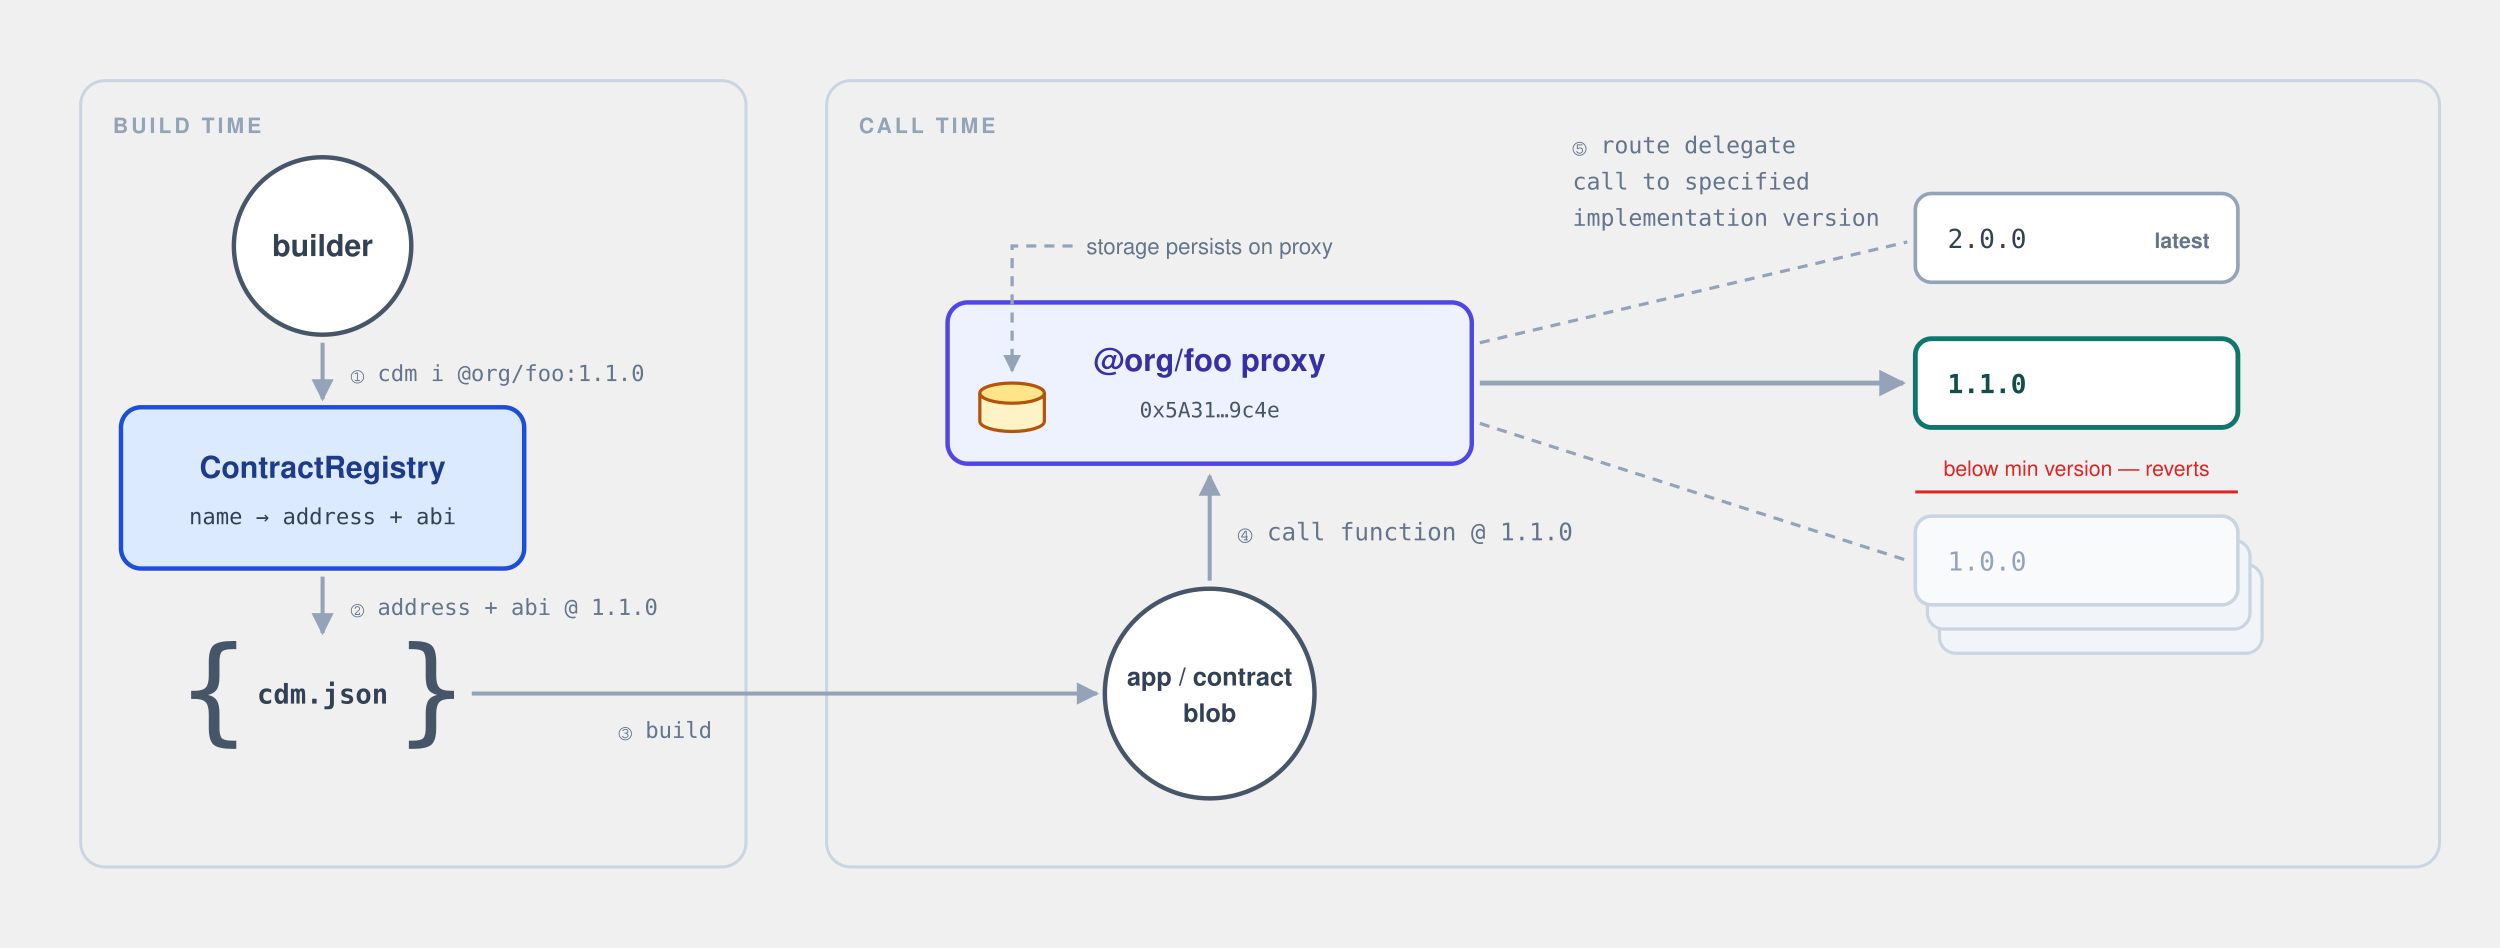
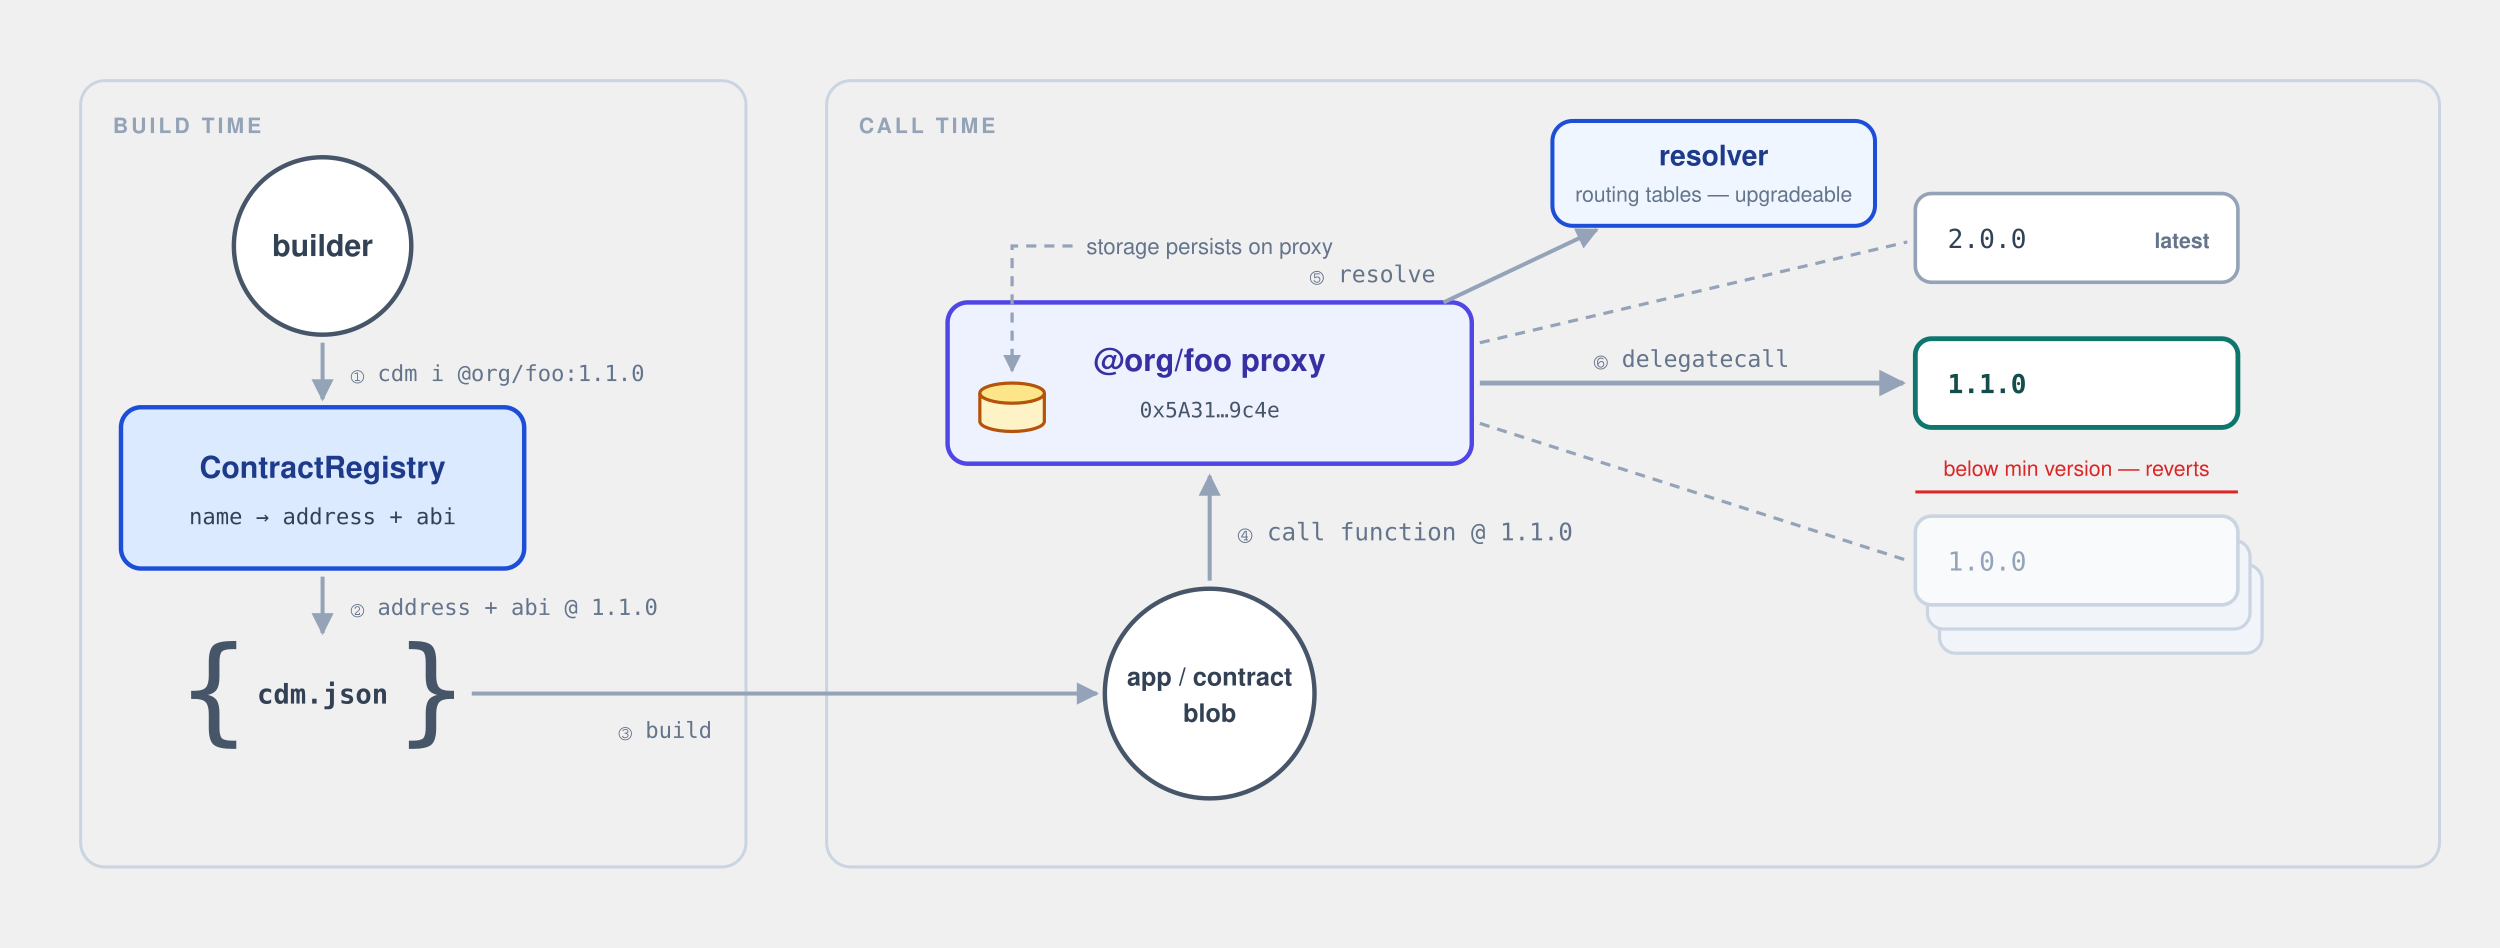
- <svg xmlns="http://www.w3.org/2000/svg" width="1240" height="470" viewBox="0 0 1240 470" role="img" aria-label="Versioned routing: at build time the builder installs @org/foo at 1.1.0 via the ContractRegistry into cdm.json; the build produces the app or contract blob, which at run time calls the per-name proxy, and the proxy routes the delegate call to the 1.1.0 implementation. Versions below the minimum sit under a red divider as a stack.">
+ <svg xmlns="http://www.w3.org/2000/svg" width="1240" height="470" viewBox="0 0 1240 470" role="img" aria-label="Versioned routing: at build time the builder installs @org/foo at 1.1.0 via the ContractRegistry into cdm.json; the build produces the app or contract blob, which at run time calls the per-name proxy; the proxy asks the resolver, then delegate-calls the 1.1.0 implementation. Versions below the minimum sit under a red divider as a stack.">
  <defs>
    <marker id="arrowSoft" viewBox="0 0 10 10" refX="9" refY="5" markerWidth="5.5" markerHeight="5.5" orient="auto-start-reverse">
      <path d="M0 0 L10 5 L0 10 z" fill="#94a3b8" />
    </marker>
  </defs>
  <rect x="40" y="40" width="330" height="390" rx="12" fill="none" stroke="#cbd5e1" stroke-width="1.5" />
  <text x="56" y="66" font-family="Helvetica Neue, Helvetica, Arial, sans-serif" font-size="10.5" font-weight="700" fill="#94a3b8" letter-spacing="1.5">BUILD TIME</text>
  <rect x="410" y="40" width="800" height="390" rx="12" fill="none" stroke="#cbd5e1" stroke-width="1.5" />
  <text x="426" y="66" font-family="Helvetica Neue, Helvetica, Arial, sans-serif" font-size="10.5" font-weight="700" fill="#94a3b8" letter-spacing="1.5">CALL TIME</text>
  <circle cx="160" cy="122" r="44" fill="#ffffff" stroke="#475569" stroke-width="2.2" />
  <text x="160" y="127" font-family="Helvetica Neue, Helvetica, Arial, sans-serif" font-size="15" font-weight="600" fill="#334155" text-anchor="middle">builder</text>
  <line x1="160" y1="170" x2="160" y2="198" stroke="#94a3b8" stroke-width="2" marker-end="url(#arrowSoft)" />
  <text x="174" y="189" font-family="Menlo, Consolas, monospace" font-size="11" fill="#64748b">① cdm i @org/foo:1.1.0</text>
  <rect x="60" y="202" width="200" height="80" rx="10" fill="#dbeafe" stroke="#1d4ed8" stroke-width="2.2" />
  <text x="160" y="237" font-family="Helvetica Neue, Helvetica, Arial, sans-serif" font-size="15" font-weight="700" fill="#1e3a8a" text-anchor="middle">ContractRegistry</text>
  <text x="160" y="260" font-family="Menlo, Consolas, monospace" font-size="11" fill="#334155" text-anchor="middle">name → address + abi</text>
  <line x1="160" y1="286" x2="160" y2="314" stroke="#94a3b8" stroke-width="2" marker-end="url(#arrowSoft)" />
  <text x="174" y="305" font-family="Menlo, Consolas, monospace" font-size="11" fill="#64748b">② address + abi @ 1.1.0</text>
  <text x="106" y="362" font-family="Menlo, Consolas, monospace" font-size="58" fill="#475569" text-anchor="middle">{</text>
  <text x="214" y="362" font-family="Menlo, Consolas, monospace" font-size="58" fill="#475569" text-anchor="middle">}</text>
  <text x="160" y="349" font-family="Menlo, Consolas, monospace" font-size="13.5" font-weight="700" fill="#334155" text-anchor="middle">cdm.json</text>
  <line x1="234" y1="344" x2="544" y2="344" stroke="#94a3b8" stroke-width="2" marker-end="url(#arrowSoft)" />
  <text x="330" y="366" font-family="Menlo, Consolas, monospace" font-size="11" fill="#64748b" text-anchor="middle">③ build</text>
  <circle cx="600" cy="344" r="52" fill="#ffffff" stroke="#475569" stroke-width="2.2" />
  <text x="600" y="340" font-family="Helvetica Neue, Helvetica, Arial, sans-serif" font-size="12.5" font-weight="600" fill="#334155" text-anchor="middle">app / contract</text>
  <text x="600" y="358" font-family="Helvetica Neue, Helvetica, Arial, sans-serif" font-size="12.5" font-weight="600" fill="#334155" text-anchor="middle">blob</text>
  <line x1="600" y1="288" x2="600" y2="236" stroke="#94a3b8" stroke-width="2" marker-end="url(#arrowSoft)" />
  <text x="614" y="268" font-family="Menlo, Consolas, monospace" font-size="12" fill="#64748b">④ call function @ 1.1.0</text>
  <text x="600" y="126" font-family="Helvetica Neue, Helvetica, Arial, sans-serif" font-size="11" fill="#64748b" text-anchor="middle">storage persists on proxy</text>
  <rect x="470" y="150" width="260" height="80" rx="10" fill="#eef2ff" stroke="#4f46e5" stroke-width="2.2" />
  <path d="M 486 195 V 209 A 16 5 0 0 0 518 209 V 195" fill="#fef3c7" stroke="#b45309" stroke-width="1.6" />
  <ellipse cx="502" cy="195" rx="16" ry="5" fill="#fde68a" stroke="#b45309" stroke-width="1.6" />
  <path d="M 532 122 H 502 V 184" fill="none" stroke="#94a3b8" stroke-width="1.6" stroke-dasharray="5 4" marker-end="url(#arrowSoft)" />
  <text x="600" y="184" font-family="Helvetica Neue, Helvetica, Arial, sans-serif" font-size="15.5" font-weight="700" fill="#3730a3" text-anchor="middle">@org/foo proxy</text>
  <text x="600" y="207" font-family="Menlo, Consolas, monospace" font-size="10.5" fill="#475569" text-anchor="middle">0x5A31…9c4e</text>
-   <text x="780" y="76" font-family="Menlo, Consolas, monospace" font-size="11.5" fill="#64748b">⑤ route delegate</text>
-   <text x="780" y="94" font-family="Menlo, Consolas, monospace" font-size="11.5" fill="#64748b">call to specified</text>
-   <text x="780" y="112" font-family="Menlo, Consolas, monospace" font-size="11.5" fill="#64748b">implementation version</text>
+   <rect x="770" y="60" width="160" height="52" rx="10" fill="#eff6ff" stroke="#1d4ed8" stroke-width="2" />
+   <text x="850" y="82" font-family="Helvetica Neue, Helvetica, Arial, sans-serif" font-size="14" font-weight="700" fill="#1e3a8a" text-anchor="middle">resolver</text>
+   <text x="850" y="100" font-family="Helvetica Neue, Helvetica, Arial, sans-serif" font-size="10.5" fill="#64748b" text-anchor="middle">routing tables — upgradeable</text>
+   <line x1="716" y1="150" x2="792" y2="114" stroke="#94a3b8" stroke-width="2" marker-end="url(#arrowSoft)" />
+   <text x="712" y="140" font-family="Menlo, Consolas, monospace" font-size="11.5" fill="#64748b" text-anchor="end">⑤ resolve</text>
+   <text x="839" y="182" font-family="Menlo, Consolas, monospace" font-size="11.5" fill="#64748b" text-anchor="middle">⑥ delegatecall</text>
  <line x1="734" y1="170" x2="946" y2="120" stroke="#94a3b8" stroke-width="1.6" stroke-dasharray="5 4" />
  <rect x="950" y="96" width="160" height="44" rx="8" fill="#ffffff" stroke="#94a3b8" stroke-width="1.8" />
  <text x="966" y="123" font-family="Menlo, Consolas, monospace" font-size="13" fill="#334155">2.0.0</text>
  <text x="1096" y="123" font-family="Helvetica Neue, Helvetica, Arial, sans-serif" font-size="10.5" font-weight="600" fill="#64748b" text-anchor="end">latest</text>
  <line x1="734" y1="190" x2="944" y2="190" stroke="#94a3b8" stroke-width="2.4" marker-end="url(#arrowSoft)" />
  <rect x="950" y="168" width="160" height="44" rx="8" fill="#ffffff" stroke="#0f766e" stroke-width="2.4" />
  <text x="966" y="195" font-family="Menlo, Consolas, monospace" font-size="13" font-weight="700" fill="#134e4a">1.1.0</text>
  <text x="1030" y="236" font-family="Helvetica Neue, Helvetica, Arial, sans-serif" font-size="10.5" fill="#dc2626" text-anchor="middle">below min version — reverts</text>
  <line x1="950" y1="244" x2="1110" y2="244" stroke="#dc2626" stroke-width="1.5" />
  <line x1="734" y1="210" x2="946" y2="278" stroke="#94a3b8" stroke-width="1.6" stroke-dasharray="5 4" />
  <rect x="962" y="280" width="160" height="44" rx="8" fill="#f1f5f9" stroke="#cbd5e1" stroke-width="1.6" />
  <rect x="956" y="268" width="160" height="44" rx="8" fill="#f1f5f9" stroke="#cbd5e1" stroke-width="1.6" />
  <rect x="950" y="256" width="160" height="44" rx="8" fill="#f8fafc" stroke="#cbd5e1" stroke-width="1.8" />
  <text x="966" y="283" font-family="Menlo, Consolas, monospace" font-size="13" fill="#94a3b8">1.0.0</text>
</svg>
